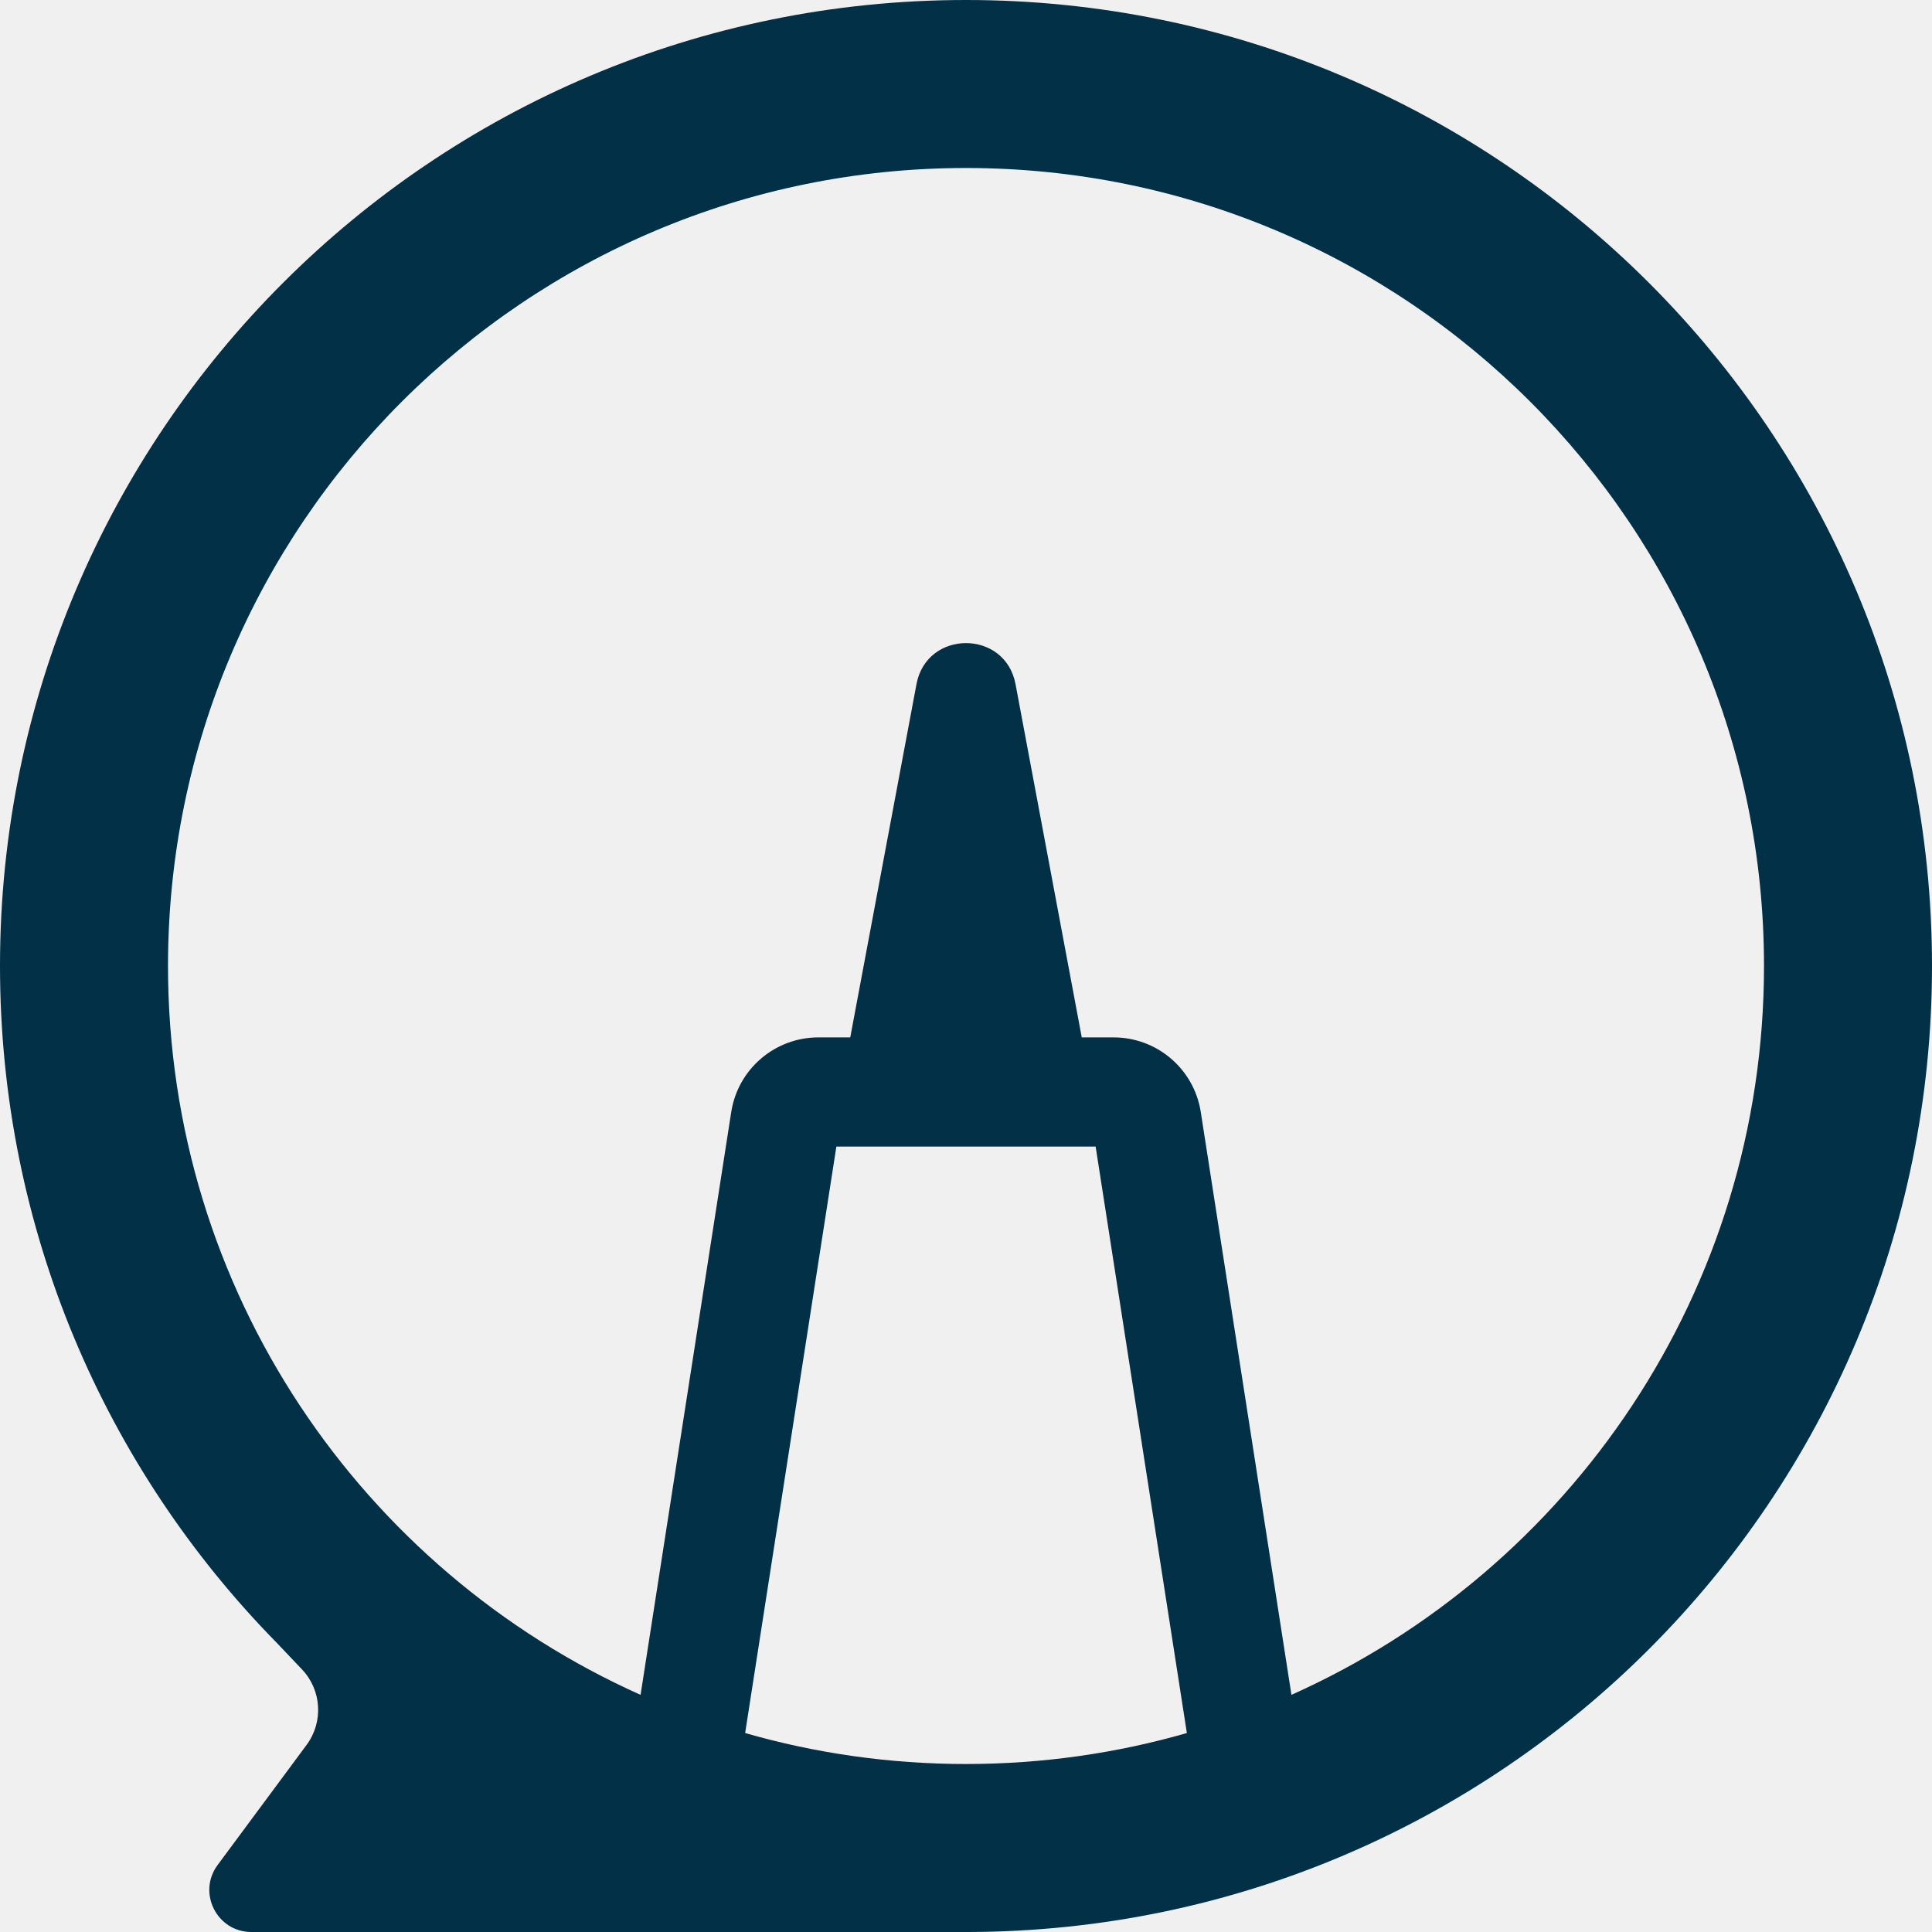
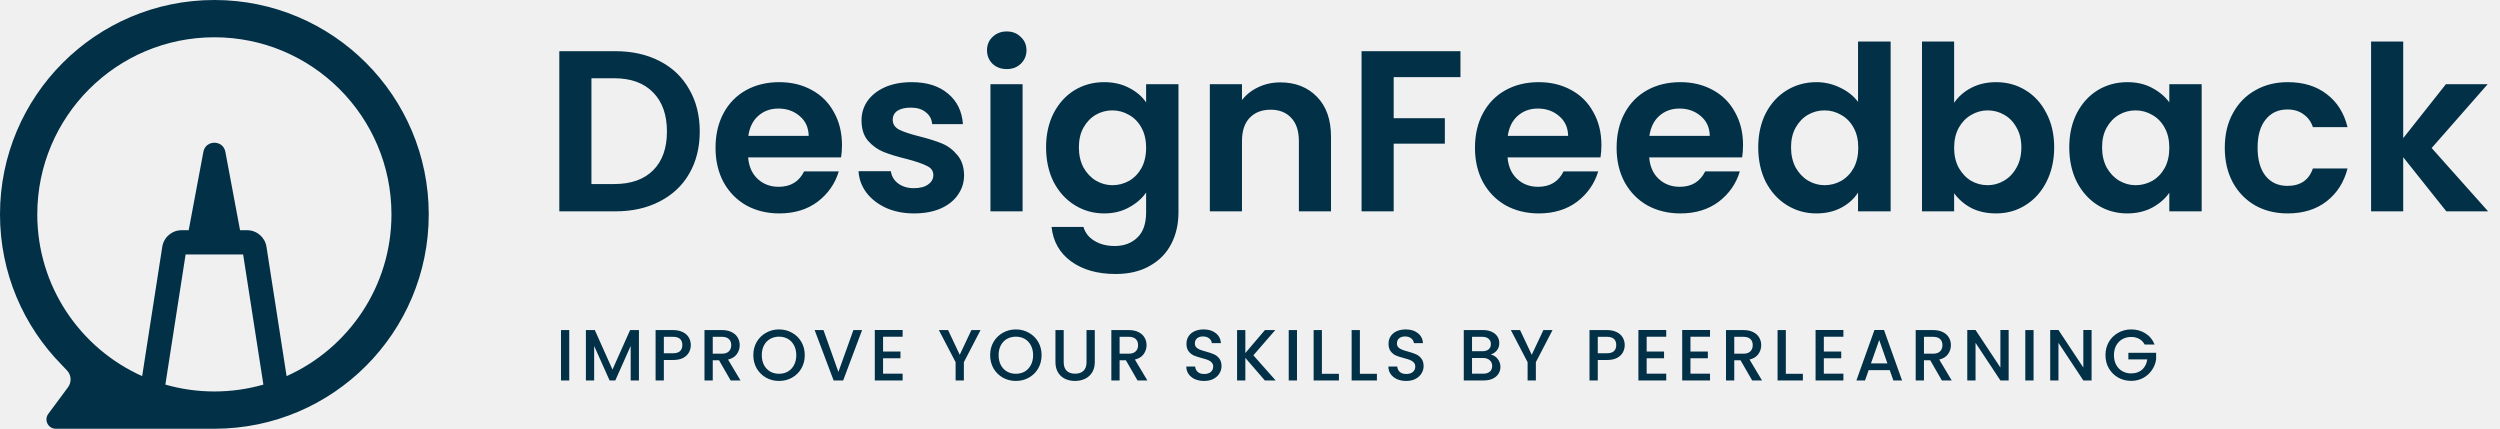
- <svg xmlns="http://www.w3.org/2000/svg" width="255" height="255" viewBox="0 0 255 255" fill="none">
+ <svg xmlns="http://www.w3.org/2000/svg" width="414" height="71" viewBox="0 0 414 71" fill="none">
  <g clip-path="url(#clip0)">
-     <path fill-rule="evenodd" clip-rule="evenodd" d="M156.652 228.74C147.394 231.401 137.613 232.826 127.5 232.826C117.387 232.826 107.607 231.401 98.35 228.74L110.39 151.337H144.611L156.652 228.74ZM170.454 223.698C207.213 207.26 232.826 170.371 232.826 127.5C232.826 69.33 185.67 22.174 127.5 22.174C69.33 22.174 22.174 69.33 22.174 127.5C22.174 170.372 47.788 207.261 84.547 223.699L96.513 146.776C97.395 141.105 102.278 136.924 108.016 136.924H112.221L120.962 90.306C122.319 83.071 132.682 83.071 134.039 90.306L142.779 136.924H146.985C152.723 136.924 157.606 141.105 158.488 146.776L170.454 223.698ZM127.301 255L127.5 255L127.699 255H127.816L127.815 255C198.087 254.83 255 197.811 255 127.5C255 57.084 197.916 0 127.5 0C57.084 0 0 57.084 0 127.5C0 162.28 13.926 193.808 36.507 216.811L39.858 220.339C42.454 223.072 42.711 227.275 40.468 230.304L28.724 246.157C26.015 249.815 28.626 255 33.179 255H127.301Z" fill="#023047" />
+     <path fill-rule="evenodd" clip-rule="evenodd" d="M43.617 63.688C41.039 64.429 38.316 64.826 35.5 64.826C32.684 64.826 29.961 64.429 27.384 63.688L30.736 42.137H40.264L43.617 63.688ZM47.459 62.285C57.694 57.708 64.826 47.437 64.826 35.5C64.826 19.304 51.696 6.174 35.5 6.174C19.304 6.174 6.174 19.304 6.174 35.5C6.174 47.437 13.306 57.708 23.541 62.285L26.872 40.867C27.118 39.288 28.477 38.124 30.075 38.124H31.246L33.68 25.144C34.057 23.13 36.943 23.13 37.321 25.144L39.754 38.124H40.925C42.523 38.124 43.882 39.288 44.128 40.867L47.459 62.285ZM35.453 71L35.5 71L35.547 71H35.588L35.588 71C55.154 70.953 71 55.077 71 35.5C71 15.894 55.106 0 35.5 0C15.894 0 0 15.894 0 35.5C0 45.183 3.877 53.961 10.163 60.365L11.098 61.349C11.82 62.11 11.892 63.28 11.267 64.124L7.998 68.538C7.243 69.556 7.97 71 9.238 71H35.453Z" fill="#023047" />
+     <path d="M94.268 54.66V63H92.9V54.66H94.268ZM105.808 54.66V63H104.44V57.288L101.896 63H100.948L98.392 57.288V63H97.024V54.66H98.5L101.428 61.2L104.344 54.66H105.808ZM114.398 57.144C114.398 57.568 114.298 57.968 114.098 58.344C113.898 58.72 113.578 59.028 113.138 59.268C112.698 59.5 112.134 59.616 111.446 59.616H109.934V63H108.566V54.66H111.446C112.086 54.66 112.626 54.772 113.066 54.996C113.514 55.212 113.846 55.508 114.062 55.884C114.286 56.26 114.398 56.68 114.398 57.144ZM111.446 58.5C111.966 58.5 112.354 58.384 112.61 58.152C112.866 57.912 112.994 57.576 112.994 57.144C112.994 56.232 112.478 55.776 111.446 55.776H109.934V58.5H111.446ZM120.995 63L119.075 59.664H118.031V63H116.663V54.66H119.543C120.183 54.66 120.723 54.772 121.163 54.996C121.611 55.22 121.943 55.52 122.159 55.896C122.383 56.272 122.495 56.692 122.495 57.156C122.495 57.7 122.335 58.196 122.015 58.644C121.703 59.084 121.219 59.384 120.563 59.544L122.627 63H120.995ZM118.031 58.572H119.543C120.055 58.572 120.439 58.444 120.695 58.188C120.959 57.932 121.091 57.588 121.091 57.156C121.091 56.724 120.963 56.388 120.707 56.148C120.451 55.9 120.063 55.776 119.543 55.776H118.031V58.572ZM129.009 63.084C128.233 63.084 127.517 62.904 126.861 62.544C126.213 62.176 125.697 61.668 125.313 61.02C124.937 60.364 124.749 59.628 124.749 58.812C124.749 57.996 124.937 57.264 125.313 56.616C125.697 55.968 126.213 55.464 126.861 55.104C127.517 54.736 128.233 54.552 129.009 54.552C129.793 54.552 130.509 54.736 131.157 55.104C131.813 55.464 132.329 55.968 132.705 56.616C133.081 57.264 133.269 57.996 133.269 58.812C133.269 59.628 133.081 60.364 132.705 61.02C132.329 61.668 131.813 62.176 131.157 62.544C130.509 62.904 129.793 63.084 129.009 63.084ZM129.009 61.896C129.561 61.896 130.053 61.772 130.485 61.524C130.917 61.268 131.253 60.908 131.493 60.444C131.741 59.972 131.865 59.428 131.865 58.812C131.865 58.196 131.741 57.656 131.493 57.192C131.253 56.728 130.917 56.372 130.485 56.124C130.053 55.876 129.561 55.752 129.009 55.752C128.457 55.752 127.965 55.876 127.533 56.124C127.101 56.372 126.761 56.728 126.513 57.192C126.273 57.656 126.153 58.196 126.153 58.812C126.153 59.428 126.273 59.972 126.513 60.444C126.761 60.908 127.101 61.268 127.533 61.524C127.965 61.772 128.457 61.896 129.009 61.896ZM142.763 54.66L139.631 63H138.047L134.903 54.66H136.367L138.839 61.596L141.323 54.66H142.763ZM146.235 55.764V58.212H149.115V59.328H146.235V61.884H149.475V63H144.867V54.648H149.475V55.764H146.235ZM162.377 54.66L159.617 59.976V63H158.249V59.976L155.477 54.66H157.001L158.933 58.752L160.865 54.66H162.377ZM168.227 63.084C167.451 63.084 166.735 62.904 166.079 62.544C165.431 62.176 164.915 61.668 164.531 61.02C164.155 60.364 163.967 59.628 163.967 58.812C163.967 57.996 164.155 57.264 164.531 56.616C164.915 55.968 165.431 55.464 166.079 55.104C166.735 54.736 167.451 54.552 168.227 54.552C169.011 54.552 169.727 54.736 170.375 55.104C171.031 55.464 171.547 55.968 171.923 56.616C172.299 57.264 172.487 57.996 172.487 58.812C172.487 59.628 172.299 60.364 171.923 61.02C171.547 61.668 171.031 62.176 170.375 62.544C169.727 62.904 169.011 63.084 168.227 63.084ZM168.227 61.896C168.779 61.896 169.271 61.772 169.703 61.524C170.135 61.268 170.471 60.908 170.711 60.444C170.959 59.972 171.083 59.428 171.083 58.812C171.083 58.196 170.959 57.656 170.711 57.192C170.471 56.728 170.135 56.372 169.703 56.124C169.271 55.876 168.779 55.752 168.227 55.752C167.675 55.752 167.183 55.876 166.751 56.124C166.319 56.372 165.979 56.728 165.731 57.192C165.491 57.656 165.371 58.196 165.371 58.812C165.371 59.428 165.491 59.972 165.731 60.444C165.979 60.908 166.319 61.268 166.751 61.524C167.183 61.772 167.675 61.896 168.227 61.896ZM176.149 54.66V59.976C176.149 60.608 176.313 61.084 176.641 61.404C176.977 61.724 177.441 61.884 178.033 61.884C178.633 61.884 179.097 61.724 179.425 61.404C179.761 61.084 179.929 60.608 179.929 59.976V54.66H181.297V59.952C181.297 60.632 181.149 61.208 180.853 61.68C180.557 62.152 180.161 62.504 179.665 62.736C179.169 62.968 178.621 63.084 178.021 63.084C177.421 63.084 176.873 62.968 176.377 62.736C175.889 62.504 175.501 62.152 175.213 61.68C174.925 61.208 174.781 60.632 174.781 59.952V54.66H176.149ZM188.37 63L186.45 59.664H185.406V63H184.038V54.66H186.918C187.558 54.66 188.098 54.772 188.538 54.996C188.986 55.22 189.318 55.52 189.534 55.896C189.758 56.272 189.87 56.692 189.87 57.156C189.87 57.7 189.71 58.196 189.39 58.644C189.078 59.084 188.594 59.384 187.938 59.544L190.002 63H188.37ZM185.406 58.572H186.918C187.43 58.572 187.814 58.444 188.07 58.188C188.334 57.932 188.466 57.588 188.466 57.156C188.466 56.724 188.338 56.388 188.082 56.148C187.826 55.9 187.438 55.776 186.918 55.776H185.406V58.572ZM199.405 63.084C198.845 63.084 198.341 62.988 197.893 62.796C197.445 62.596 197.093 62.316 196.837 61.956C196.581 61.596 196.453 61.176 196.453 60.696H197.917C197.949 61.056 198.089 61.352 198.337 61.584C198.593 61.816 198.949 61.932 199.405 61.932C199.877 61.932 200.245 61.82 200.509 61.596C200.773 61.364 200.905 61.068 200.905 60.708C200.905 60.428 200.821 60.2 200.653 60.024C200.493 59.848 200.289 59.712 200.041 59.616C199.801 59.52 199.465 59.416 199.033 59.304C198.489 59.16 198.045 59.016 197.701 58.872C197.365 58.72 197.077 58.488 196.837 58.176C196.597 57.864 196.477 57.448 196.477 56.928C196.477 56.448 196.597 56.028 196.837 55.668C197.077 55.308 197.413 55.032 197.845 54.84C198.277 54.648 198.777 54.552 199.345 54.552C200.153 54.552 200.813 54.756 201.325 55.164C201.845 55.564 202.133 56.116 202.189 56.82H200.677C200.653 56.516 200.509 56.256 200.245 56.04C199.981 55.824 199.633 55.716 199.201 55.716C198.809 55.716 198.489 55.816 198.241 56.016C197.993 56.216 197.869 56.504 197.869 56.88C197.869 57.136 197.945 57.348 198.097 57.516C198.257 57.676 198.457 57.804 198.697 57.9C198.937 57.996 199.265 58.1 199.681 58.212C200.233 58.364 200.681 58.516 201.025 58.668C201.377 58.82 201.673 59.056 201.913 59.376C202.161 59.688 202.285 60.108 202.285 60.636C202.285 61.06 202.169 61.46 201.937 61.836C201.713 62.212 201.381 62.516 200.941 62.748C200.509 62.972 199.997 63.084 199.405 63.084ZM209.456 63L206.228 59.268V63H204.86V54.66H206.228V58.464L209.468 54.66H211.184L207.56 58.836L211.244 63H209.456ZM214.781 54.66V63H213.413V54.66H214.781ZM218.905 61.896H221.725V63H217.537V54.66H218.905V61.896ZM225.197 61.896H228.017V63H223.829V54.66H225.197V61.896ZM232.869 63.084C232.309 63.084 231.805 62.988 231.357 62.796C230.909 62.596 230.557 62.316 230.301 61.956C230.045 61.596 229.917 61.176 229.917 60.696H231.381C231.413 61.056 231.553 61.352 231.801 61.584C232.057 61.816 232.413 61.932 232.869 61.932C233.341 61.932 233.709 61.82 233.973 61.596C234.237 61.364 234.369 61.068 234.369 60.708C234.369 60.428 234.285 60.2 234.117 60.024C233.957 59.848 233.753 59.712 233.505 59.616C233.265 59.52 232.929 59.416 232.497 59.304C231.953 59.16 231.509 59.016 231.165 58.872C230.829 58.72 230.541 58.488 230.301 58.176C230.061 57.864 229.941 57.448 229.941 56.928C229.941 56.448 230.061 56.028 230.301 55.668C230.541 55.308 230.877 55.032 231.309 54.84C231.741 54.648 232.241 54.552 232.809 54.552C233.617 54.552 234.277 54.756 234.789 55.164C235.309 55.564 235.597 56.116 235.653 56.82H234.141C234.117 56.516 233.973 56.256 233.709 56.04C233.445 55.824 233.097 55.716 232.665 55.716C232.273 55.716 231.953 55.816 231.705 56.016C231.457 56.216 231.333 56.504 231.333 56.88C231.333 57.136 231.409 57.348 231.561 57.516C231.721 57.676 231.921 57.804 232.161 57.9C232.401 57.996 232.729 58.1 233.145 58.212C233.697 58.364 234.145 58.516 234.489 58.668C234.841 58.82 235.137 59.056 235.377 59.376C235.625 59.688 235.749 60.108 235.749 60.636C235.749 61.06 235.633 61.46 235.401 61.836C235.177 62.212 234.845 62.516 234.405 62.748C233.973 62.972 233.461 63.084 232.869 63.084ZM246.865 58.716C247.313 58.796 247.693 59.032 248.005 59.424C248.317 59.816 248.473 60.26 248.473 60.756C248.473 61.18 248.361 61.564 248.137 61.908C247.921 62.244 247.605 62.512 247.189 62.712C246.773 62.904 246.289 63 245.737 63H242.401V54.66H245.581C246.149 54.66 246.637 54.756 247.045 54.948C247.453 55.14 247.761 55.4 247.969 55.728C248.177 56.048 248.281 56.408 248.281 56.808C248.281 57.288 248.153 57.688 247.897 58.008C247.641 58.328 247.297 58.564 246.865 58.716ZM243.769 58.164H245.461C245.909 58.164 246.257 58.064 246.505 57.864C246.761 57.656 246.889 57.36 246.889 56.976C246.889 56.6 246.761 56.308 246.505 56.1C246.257 55.884 245.909 55.776 245.461 55.776H243.769V58.164ZM245.617 61.884C246.081 61.884 246.445 61.772 246.709 61.548C246.973 61.324 247.105 61.012 247.105 60.612C247.105 60.204 246.965 59.88 246.685 59.64C246.405 59.4 246.033 59.28 245.569 59.28H243.769V61.884H245.617ZM257.099 54.66L254.339 59.976V63H252.971V59.976L250.199 54.66H251.723L253.655 58.752L255.587 54.66H257.099ZM269.054 57.144C269.054 57.568 268.954 57.968 268.754 58.344C268.554 58.72 268.234 59.028 267.794 59.268C267.354 59.5 266.79 59.616 266.102 59.616H264.59V63H263.222V54.66H266.102C266.742 54.66 267.282 54.772 267.722 54.996C268.17 55.212 268.502 55.508 268.718 55.884C268.942 56.26 269.054 56.68 269.054 57.144ZM266.102 58.5C266.622 58.5 267.01 58.384 267.266 58.152C267.522 57.912 267.65 57.576 267.65 57.144C267.65 56.232 267.134 55.776 266.102 55.776H264.59V58.5H266.102ZM272.687 55.764V58.212H275.567V59.328H272.687V61.884H275.927V63H271.319V54.648H275.927V55.764H272.687ZM279.94 55.764V58.212H282.82V59.328H279.94V61.884H283.18V63H278.572V54.648H283.18V55.764H279.94ZM290.157 63L288.237 59.664H287.193V63H285.825V54.66H288.705C289.345 54.66 289.885 54.772 290.325 54.996C290.773 55.22 291.105 55.52 291.321 55.896C291.545 56.272 291.657 56.692 291.657 57.156C291.657 57.7 291.497 58.196 291.177 58.644C290.865 59.084 290.381 59.384 289.725 59.544L291.789 63H290.157ZM287.193 58.572H288.705C289.217 58.572 289.601 58.444 289.857 58.188C290.121 57.932 290.253 57.588 290.253 57.156C290.253 56.724 290.125 56.388 289.869 56.148C289.613 55.9 289.225 55.776 288.705 55.776H287.193V58.572ZM295.735 61.896H298.555V63H294.367V54.66H295.735V61.896ZM302.027 55.764V58.212H304.907V59.328H302.027V61.884H305.267V63H300.659V54.648H305.267V55.764H302.027ZM312.94 61.296H309.448L308.848 63H307.42L310.408 54.648H311.992L314.98 63H313.54L312.94 61.296ZM312.556 60.18L311.2 56.304L309.832 60.18H312.556ZM321.571 63L319.651 59.664H318.607V63H317.239V54.66H320.119C320.759 54.66 321.299 54.772 321.739 54.996C322.187 55.22 322.519 55.52 322.735 55.896C322.959 56.272 323.071 56.692 323.071 57.156C323.071 57.7 322.911 58.196 322.591 58.644C322.279 59.084 321.795 59.384 321.139 59.544L323.203 63H321.571ZM318.607 58.572H320.119C320.631 58.572 321.015 58.444 321.271 58.188C321.535 57.932 321.667 57.588 321.667 57.156C321.667 56.724 321.539 56.388 321.283 56.148C321.027 55.9 320.639 55.776 320.119 55.776H318.607V58.572ZM332.633 63H331.265L327.149 56.772V63H325.781V54.648H327.149L331.265 60.864V54.648H332.633V63ZM336.758 54.66V63H335.39V54.66H336.758ZM346.366 63H344.998L340.882 56.772V63H339.514V54.648H340.882L344.998 60.864V54.648H346.366V63ZM355.158 57.06C354.942 56.644 354.642 56.332 354.258 56.124C353.874 55.908 353.43 55.8 352.926 55.8C352.374 55.8 351.882 55.924 351.45 56.172C351.018 56.42 350.678 56.772 350.43 57.228C350.19 57.684 350.07 58.212 350.07 58.812C350.07 59.412 350.19 59.944 350.43 60.408C350.678 60.864 351.018 61.216 351.45 61.464C351.882 61.712 352.374 61.836 352.926 61.836C353.67 61.836 354.274 61.628 354.738 61.212C355.202 60.796 355.486 60.232 355.59 59.52H352.458V58.428H357.054V59.496C356.966 60.144 356.734 60.74 356.358 61.284C355.99 61.828 355.506 62.264 354.906 62.592C354.314 62.912 353.654 63.072 352.926 63.072C352.142 63.072 351.426 62.892 350.778 62.532C350.13 62.164 349.614 61.656 349.23 61.008C348.854 60.36 348.666 59.628 348.666 58.812C348.666 57.996 348.854 57.264 349.23 56.616C349.614 55.968 350.13 55.464 350.778 55.104C351.434 54.736 352.15 54.552 352.926 54.552C353.814 54.552 354.602 54.772 355.29 55.212C355.986 55.644 356.49 56.26 356.802 57.06H355.158Z" fill="#023047" />
+     <path d="M101.894 8.476C104.681 8.476 107.125 9.021 109.228 10.11C111.356 11.199 112.99 12.757 114.13 14.784C115.295 16.785 115.878 19.116 115.878 21.776C115.878 24.436 115.295 26.767 114.13 28.768C112.99 30.744 111.356 32.277 109.228 33.366C107.125 34.455 104.681 35 101.894 35H92.622V8.476H101.894ZM101.704 30.478C104.491 30.478 106.644 29.718 108.164 28.198C109.684 26.678 110.444 24.537 110.444 21.776C110.444 19.015 109.684 16.861 108.164 15.316C106.644 13.745 104.491 12.96 101.704 12.96H97.942V30.478H101.704ZM139.43 24.018C139.43 24.778 139.38 25.462 139.278 26.07H123.888C124.015 27.59 124.547 28.781 125.484 29.642C126.422 30.503 127.574 30.934 128.942 30.934C130.918 30.934 132.324 30.085 133.16 28.388H138.898C138.29 30.415 137.125 32.087 135.402 33.404C133.68 34.696 131.564 35.342 129.056 35.342C127.03 35.342 125.206 34.899 123.584 34.012C121.988 33.1 120.734 31.821 119.822 30.174C118.936 28.527 118.492 26.627 118.492 24.474C118.492 22.295 118.936 20.383 119.822 18.736C120.709 17.089 121.95 15.823 123.546 14.936C125.142 14.049 126.979 13.606 129.056 13.606C131.058 13.606 132.844 14.037 134.414 14.898C136.01 15.759 137.239 16.988 138.1 18.584C138.987 20.155 139.43 21.966 139.43 24.018ZM133.92 22.498C133.895 21.13 133.401 20.041 132.438 19.23C131.476 18.394 130.298 17.976 128.904 17.976C127.587 17.976 126.472 18.381 125.56 19.192C124.674 19.977 124.129 21.079 123.926 22.498H133.92ZM151.369 35.342C149.647 35.342 148.101 35.038 146.733 34.43C145.365 33.797 144.276 32.948 143.465 31.884C142.68 30.82 142.249 29.642 142.173 28.35H147.531C147.633 29.161 148.025 29.832 148.709 30.364C149.419 30.896 150.293 31.162 151.331 31.162C152.345 31.162 153.13 30.959 153.687 30.554C154.27 30.149 154.561 29.629 154.561 28.996C154.561 28.312 154.207 27.805 153.497 27.476C152.813 27.121 151.711 26.741 150.191 26.336C148.621 25.956 147.329 25.563 146.315 25.158C145.327 24.753 144.466 24.132 143.731 23.296C143.022 22.46 142.667 21.333 142.667 19.914C142.667 18.749 142.997 17.685 143.655 16.722C144.339 15.759 145.302 14.999 146.543 14.442C147.81 13.885 149.292 13.606 150.989 13.606C153.497 13.606 155.499 14.239 156.993 15.506C158.488 16.747 159.311 18.432 159.463 20.56H154.371C154.295 19.724 153.941 19.065 153.307 18.584C152.699 18.077 151.876 17.824 150.837 17.824C149.875 17.824 149.127 18.001 148.595 18.356C148.089 18.711 147.835 19.205 147.835 19.838C147.835 20.547 148.19 21.092 148.899 21.472C149.609 21.827 150.711 22.194 152.205 22.574C153.725 22.954 154.979 23.347 155.967 23.752C156.955 24.157 157.804 24.791 158.513 25.652C159.248 26.488 159.628 27.603 159.653 28.996C159.653 30.212 159.311 31.301 158.627 32.264C157.969 33.227 157.006 33.987 155.739 34.544C154.498 35.076 153.041 35.342 151.369 35.342ZM166.718 11.44C165.781 11.44 164.996 11.149 164.362 10.566C163.754 9.958 163.45 9.211 163.45 8.324C163.45 7.437 163.754 6.703 164.362 6.12C164.996 5.512 165.781 5.208 166.718 5.208C167.656 5.208 168.428 5.512 169.036 6.12C169.67 6.703 169.986 7.437 169.986 8.324C169.986 9.211 169.67 9.958 169.036 10.566C168.428 11.149 167.656 11.44 166.718 11.44ZM169.34 13.948V35H164.02V13.948H169.34ZM182.843 13.606C184.413 13.606 185.794 13.923 186.985 14.556C188.175 15.164 189.113 15.962 189.797 16.95V13.948H195.155V35.152C195.155 37.103 194.762 38.838 193.977 40.358C193.191 41.903 192.013 43.119 190.443 44.006C188.872 44.918 186.972 45.374 184.743 45.374C181.753 45.374 179.296 44.677 177.371 43.284C175.471 41.891 174.394 39.991 174.141 37.584H179.423C179.701 38.547 180.297 39.307 181.209 39.864C182.146 40.447 183.273 40.738 184.591 40.738C186.136 40.738 187.39 40.269 188.353 39.332C189.315 38.42 189.797 37.027 189.797 35.152V31.884C189.113 32.872 188.163 33.695 186.947 34.354C185.756 35.013 184.388 35.342 182.843 35.342C181.069 35.342 179.448 34.886 177.979 33.974C176.509 33.062 175.344 31.783 174.483 30.136C173.647 28.464 173.229 26.551 173.229 24.398C173.229 22.27 173.647 20.383 174.483 18.736C175.344 17.089 176.497 15.823 177.941 14.936C179.41 14.049 181.044 13.606 182.843 13.606ZM189.797 24.474C189.797 23.182 189.543 22.08 189.037 21.168C188.53 20.231 187.846 19.521 186.985 19.04C186.123 18.533 185.199 18.28 184.211 18.28C183.223 18.28 182.311 18.521 181.475 19.002C180.639 19.483 179.955 20.193 179.423 21.13C178.916 22.042 178.663 23.131 178.663 24.398C178.663 25.665 178.916 26.779 179.423 27.742C179.955 28.679 180.639 29.401 181.475 29.908C182.336 30.415 183.248 30.668 184.211 30.668C185.199 30.668 186.123 30.427 186.985 29.946C187.846 29.439 188.53 28.73 189.037 27.818C189.543 26.881 189.797 25.766 189.797 24.474ZM212.017 13.644C214.525 13.644 216.551 14.442 218.097 16.038C219.642 17.609 220.415 19.813 220.415 22.65V35H215.095V23.372C215.095 21.7 214.677 20.421 213.841 19.534C213.005 18.622 211.865 18.166 210.421 18.166C208.951 18.166 207.786 18.622 206.925 19.534C206.089 20.421 205.671 21.7 205.671 23.372V35H200.351V13.948H205.671V16.57C206.38 15.658 207.279 14.949 208.369 14.442C209.483 13.91 210.699 13.644 212.017 13.644ZM241.852 8.476V12.77H230.794V19.572H239.268V23.79H230.794V35H225.474V8.476H241.852ZM265.194 24.018C265.194 24.778 265.143 25.462 265.042 26.07H249.652C249.779 27.59 250.311 28.781 251.248 29.642C252.185 30.503 253.338 30.934 254.706 30.934C256.682 30.934 258.088 30.085 258.924 28.388H264.662C264.054 30.415 262.889 32.087 261.166 33.404C259.443 34.696 257.328 35.342 254.82 35.342C252.793 35.342 250.969 34.899 249.348 34.012C247.752 33.1 246.498 31.821 245.586 30.174C244.699 28.527 244.256 26.627 244.256 24.474C244.256 22.295 244.699 20.383 245.586 18.736C246.473 17.089 247.714 15.823 249.31 14.936C250.906 14.049 252.743 13.606 254.82 13.606C256.821 13.606 258.607 14.037 260.178 14.898C261.774 15.759 263.003 16.988 263.864 18.584C264.751 20.155 265.194 21.966 265.194 24.018ZM259.684 22.498C259.659 21.13 259.165 20.041 258.202 19.23C257.239 18.394 256.061 17.976 254.668 17.976C253.351 17.976 252.236 18.381 251.324 19.192C250.437 19.977 249.893 21.079 249.69 22.498H259.684ZM288.647 24.018C288.647 24.778 288.596 25.462 288.495 26.07H273.105C273.232 27.59 273.764 28.781 274.701 29.642C275.638 30.503 276.791 30.934 278.159 30.934C280.135 30.934 281.541 30.085 282.377 28.388H288.115C287.507 30.415 286.342 32.087 284.619 33.404C282.896 34.696 280.781 35.342 278.273 35.342C276.246 35.342 274.422 34.899 272.801 34.012C271.205 33.1 269.951 31.821 269.039 30.174C268.152 28.527 267.709 26.627 267.709 24.474C267.709 22.295 268.152 20.383 269.039 18.736C269.926 17.089 271.167 15.823 272.763 14.936C274.359 14.049 276.196 13.606 278.273 13.606C280.274 13.606 282.06 14.037 283.631 14.898C285.227 15.759 286.456 16.988 287.317 18.584C288.204 20.155 288.647 21.966 288.647 24.018ZM283.137 22.498C283.112 21.13 282.618 20.041 281.655 19.23C280.692 18.394 279.514 17.976 278.121 17.976C276.804 17.976 275.689 18.381 274.777 19.192C273.89 19.977 273.346 21.079 273.143 22.498H283.137ZM291.162 24.398C291.162 22.27 291.58 20.383 292.416 18.736C293.278 17.089 294.443 15.823 295.912 14.936C297.382 14.049 299.016 13.606 300.814 13.606C302.182 13.606 303.487 13.91 304.728 14.518C305.97 15.101 306.958 15.886 307.692 16.874V6.88H313.088V35H307.692V31.884C307.034 32.923 306.109 33.759 304.918 34.392C303.728 35.025 302.347 35.342 300.776 35.342C299.003 35.342 297.382 34.886 295.912 33.974C294.443 33.062 293.278 31.783 292.416 30.136C291.58 28.464 291.162 26.551 291.162 24.398ZM307.73 24.474C307.73 23.182 307.477 22.08 306.97 21.168C306.464 20.231 305.78 19.521 304.918 19.04C304.057 18.533 303.132 18.28 302.144 18.28C301.156 18.28 300.244 18.521 299.408 19.002C298.572 19.483 297.888 20.193 297.356 21.13C296.85 22.042 296.596 23.131 296.596 24.398C296.596 25.665 296.85 26.779 297.356 27.742C297.888 28.679 298.572 29.401 299.408 29.908C300.27 30.415 301.182 30.668 302.144 30.668C303.132 30.668 304.057 30.427 304.918 29.946C305.78 29.439 306.464 28.73 306.97 27.818C307.477 26.881 307.73 25.766 307.73 24.474ZM323.604 17.026C324.288 16.013 325.225 15.189 326.416 14.556C327.632 13.923 329.013 13.606 330.558 13.606C332.357 13.606 333.978 14.049 335.422 14.936C336.891 15.823 338.044 17.089 338.88 18.736C339.741 20.357 340.172 22.245 340.172 24.398C340.172 26.551 339.741 28.464 338.88 30.136C338.044 31.783 336.891 33.062 335.422 33.974C333.978 34.886 332.357 35.342 330.558 35.342C328.987 35.342 327.607 35.038 326.416 34.43C325.251 33.797 324.313 32.986 323.604 31.998V35H318.284V6.88H323.604V17.026ZM334.738 24.398C334.738 23.131 334.472 22.042 333.94 21.13C333.433 20.193 332.749 19.483 331.888 19.002C331.052 18.521 330.14 18.28 329.152 18.28C328.189 18.28 327.277 18.533 326.416 19.04C325.58 19.521 324.896 20.231 324.364 21.168C323.857 22.105 323.604 23.207 323.604 24.474C323.604 25.741 323.857 26.843 324.364 27.78C324.896 28.717 325.58 29.439 326.416 29.946C327.277 30.427 328.189 30.668 329.152 30.668C330.14 30.668 331.052 30.415 331.888 29.908C332.749 29.401 333.433 28.679 333.94 27.742C334.472 26.805 334.738 25.69 334.738 24.398ZM342.67 24.398C342.67 22.27 343.088 20.383 343.924 18.736C344.785 17.089 345.938 15.823 347.382 14.936C348.851 14.049 350.485 13.606 352.284 13.606C353.855 13.606 355.223 13.923 356.388 14.556C357.579 15.189 358.529 15.987 359.238 16.95V13.948H364.596V35H359.238V31.922C358.554 32.91 357.604 33.733 356.388 34.392C355.197 35.025 353.817 35.342 352.246 35.342C350.473 35.342 348.851 34.886 347.382 33.974C345.938 33.062 344.785 31.783 343.924 30.136C343.088 28.464 342.67 26.551 342.67 24.398ZM359.238 24.474C359.238 23.182 358.985 22.08 358.478 21.168C357.971 20.231 357.287 19.521 356.426 19.04C355.565 18.533 354.64 18.28 353.652 18.28C352.664 18.28 351.752 18.521 350.916 19.002C350.08 19.483 349.396 20.193 348.864 21.13C348.357 22.042 348.104 23.131 348.104 24.398C348.104 25.665 348.357 26.779 348.864 27.742C349.396 28.679 350.08 29.401 350.916 29.908C351.777 30.415 352.689 30.668 353.652 30.668C354.64 30.668 355.565 30.427 356.426 29.946C357.287 29.439 357.971 28.73 358.478 27.818C358.985 26.881 359.238 25.766 359.238 24.474ZM368.424 24.474C368.424 22.295 368.867 20.395 369.754 18.774C370.641 17.127 371.869 15.861 373.44 14.974C375.011 14.062 376.809 13.606 378.836 13.606C381.445 13.606 383.599 14.265 385.296 15.582C387.019 16.874 388.171 18.698 388.754 21.054H383.016C382.712 20.142 382.193 19.433 381.458 18.926C380.749 18.394 379.862 18.128 378.798 18.128C377.278 18.128 376.075 18.685 375.188 19.8C374.301 20.889 373.858 22.447 373.858 24.474C373.858 26.475 374.301 28.033 375.188 29.148C376.075 30.237 377.278 30.782 378.798 30.782C380.951 30.782 382.357 29.819 383.016 27.894H388.754C388.171 30.174 387.019 31.985 385.296 33.328C383.573 34.671 381.42 35.342 378.836 35.342C376.809 35.342 375.011 34.899 373.44 34.012C371.869 33.1 370.641 31.833 369.754 30.212C368.867 28.565 368.424 26.653 368.424 24.474ZM405.115 35L397.971 26.032V35H392.651V6.88H397.971V22.878L405.039 13.948H411.955L402.683 24.512L412.031 35H405.115Z" fill="#023047" />
  </g>
  <defs>
    <clipPath id="clip0">
-       <rect width="255" height="255" fill="white" />
+       <rect width="414" height="71" fill="white" />
    </clipPath>
  </defs>
</svg>
